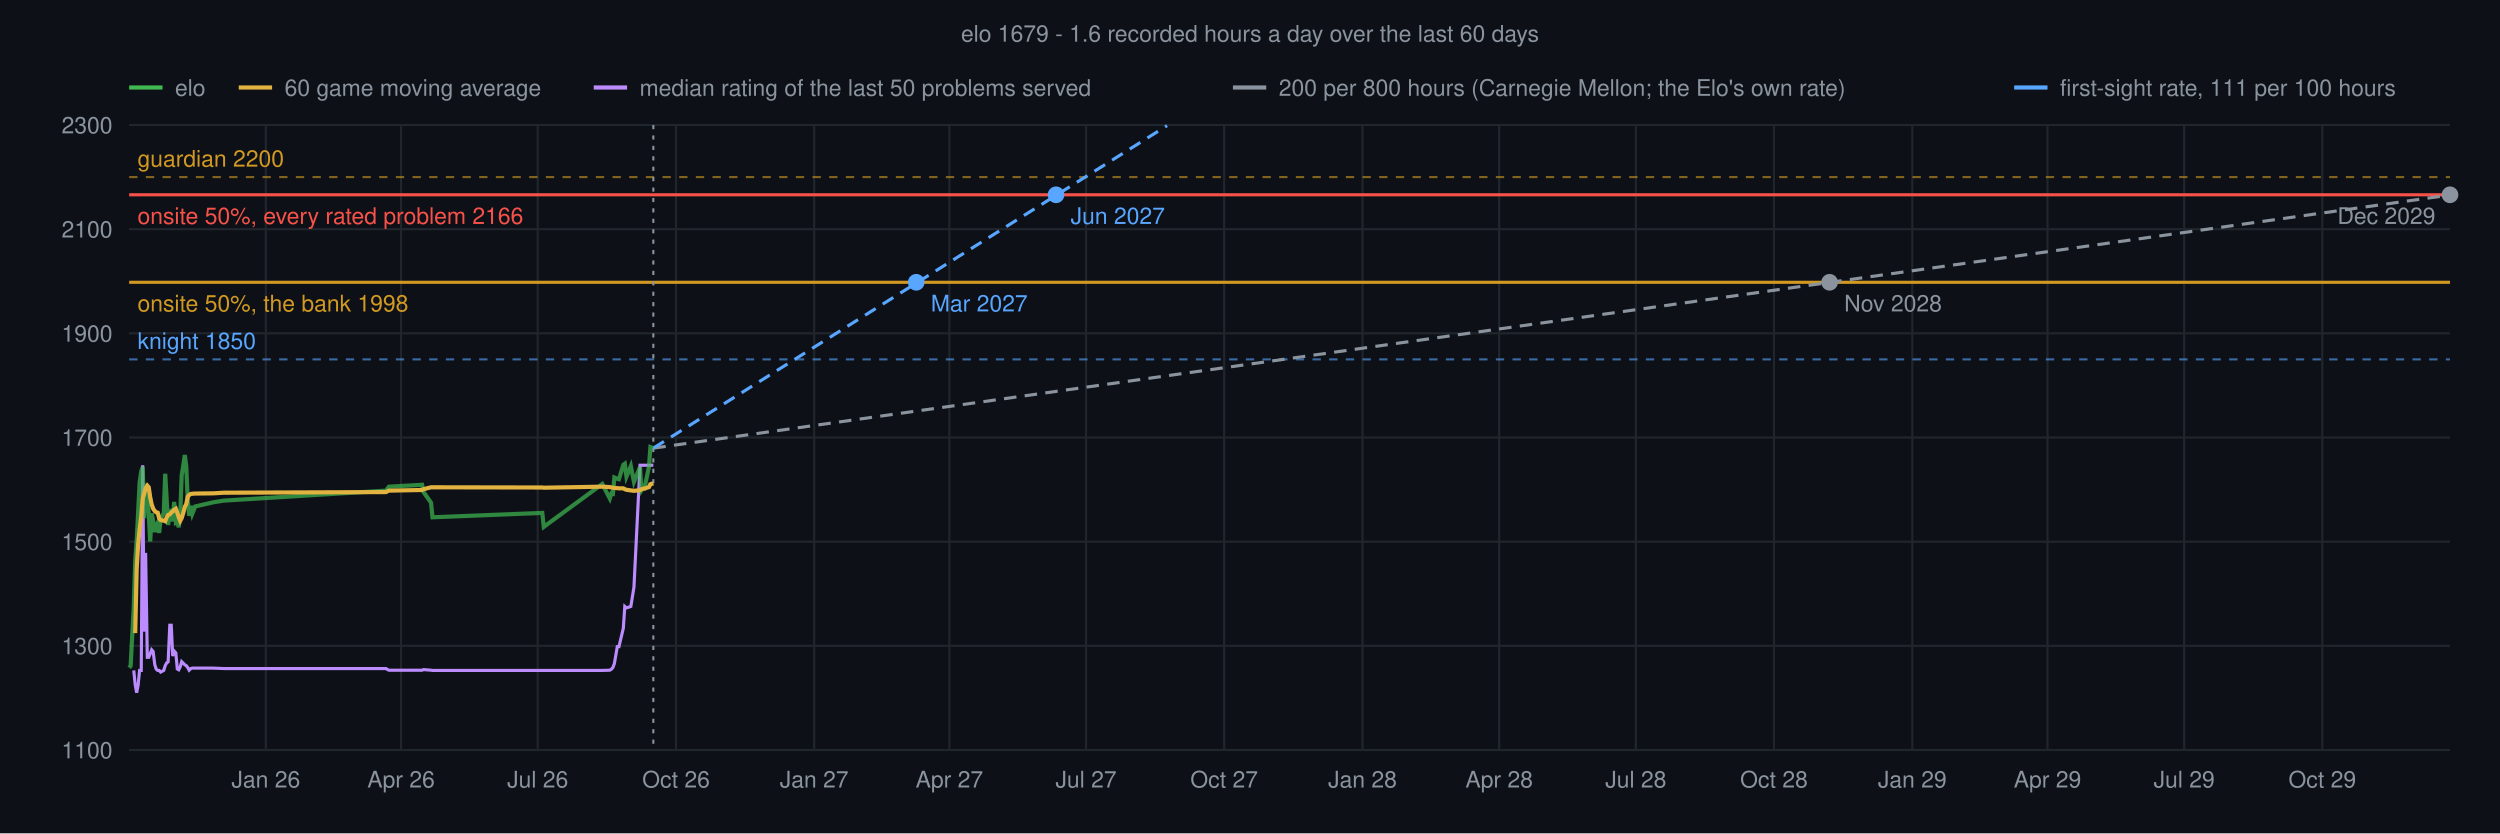
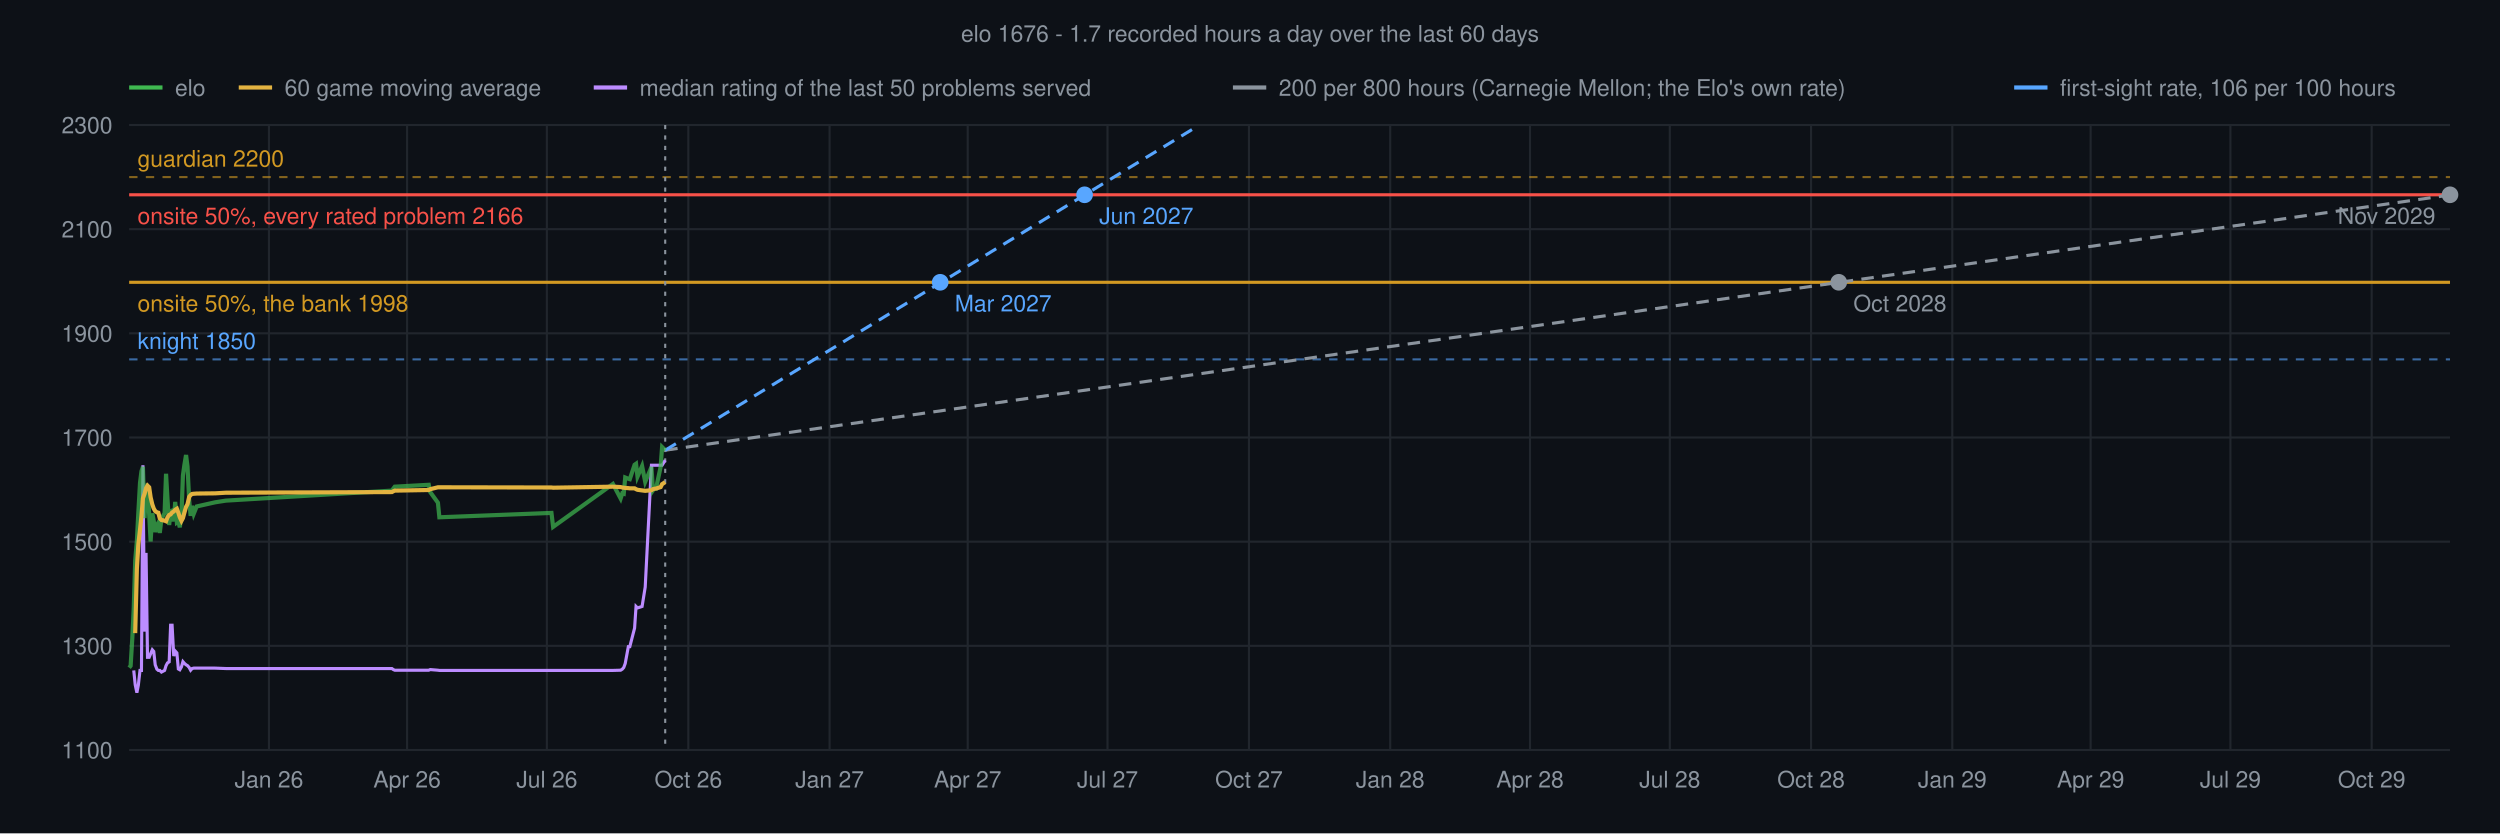
<svg xmlns="http://www.w3.org/2000/svg" viewBox="0 0 1200 400" font-family="Helvetica,sans-serif">
  <rect width="1200" height="400" fill="#0d1117" />
-   <text x="600" y="20" text-anchor="middle" font-size="11" fill="#8b949e">elo 1679 - 1.6 recorded hours a day over the last 60 days</text>
+   <text x="600" y="20" text-anchor="middle" font-size="11" fill="#8b949e">elo 1676 - 1.7 recorded hours a day over the last 60 days</text>
  <line x1="62" y1="360.0" x2="1176" y2="360.0" stroke="#21262d" stroke-width="1" />
  <text x="54" y="364.0" text-anchor="end" font-size="11" fill="#8b949e">1100</text>
  <line x1="62" y1="310.0" x2="1176" y2="310.0" stroke="#21262d" stroke-width="1" />
  <text x="54" y="314.0" text-anchor="end" font-size="11" fill="#8b949e">1300</text>
  <line x1="62" y1="260.0" x2="1176" y2="260.0" stroke="#21262d" stroke-width="1" />
  <text x="54" y="264.0" text-anchor="end" font-size="11" fill="#8b949e">1500</text>
  <line x1="62" y1="210.0" x2="1176" y2="210.0" stroke="#21262d" stroke-width="1" />
  <text x="54" y="214.0" text-anchor="end" font-size="11" fill="#8b949e">1700</text>
  <line x1="62" y1="160.0" x2="1176" y2="160.0" stroke="#21262d" stroke-width="1" />
  <text x="54" y="164.0" text-anchor="end" font-size="11" fill="#8b949e">1900</text>
  <line x1="62" y1="110.0" x2="1176" y2="110.0" stroke="#21262d" stroke-width="1" />
  <text x="54" y="114.0" text-anchor="end" font-size="11" fill="#8b949e">2100</text>
  <line x1="62" y1="60.0" x2="1176" y2="60.0" stroke="#21262d" stroke-width="1" />
  <text x="54" y="64.0" text-anchor="end" font-size="11" fill="#8b949e">2300</text>
-   <line x1="127.6" y1="60" x2="127.6" y2="360" stroke="#21262d" stroke-width="1" />
-   <text x="127.6" y="378" text-anchor="middle" font-size="11" fill="#8b949e">Jan 26</text>
-   <line x1="192.5" y1="60" x2="192.5" y2="360" stroke="#21262d" stroke-width="1" />
-   <text x="192.5" y="378" text-anchor="middle" font-size="11" fill="#8b949e">Apr 26</text>
-   <line x1="258.1" y1="60" x2="258.1" y2="360" stroke="#21262d" stroke-width="1" />
-   <text x="258.1" y="378" text-anchor="middle" font-size="11" fill="#8b949e">Jul 26</text>
-   <line x1="324.5" y1="60" x2="324.5" y2="360" stroke="#21262d" stroke-width="1" />
-   <text x="324.5" y="378" text-anchor="middle" font-size="11" fill="#8b949e">Oct 26</text>
-   <line x1="390.8" y1="60" x2="390.8" y2="360" stroke="#21262d" stroke-width="1" />
-   <text x="390.8" y="378" text-anchor="middle" font-size="11" fill="#8b949e">Jan 27</text>
-   <line x1="455.7" y1="60" x2="455.7" y2="360" stroke="#21262d" stroke-width="1" />
-   <text x="455.7" y="378" text-anchor="middle" font-size="11" fill="#8b949e">Apr 27</text>
-   <line x1="521.3" y1="60" x2="521.3" y2="360" stroke="#21262d" stroke-width="1" />
-   <text x="521.3" y="378" text-anchor="middle" font-size="11" fill="#8b949e">Jul 27</text>
-   <line x1="587.6" y1="60" x2="587.6" y2="360" stroke="#21262d" stroke-width="1" />
-   <text x="587.6" y="378" text-anchor="middle" font-size="11" fill="#8b949e">Oct 27</text>
-   <line x1="654.0" y1="60" x2="654.0" y2="360" stroke="#21262d" stroke-width="1" />
-   <text x="654.0" y="378" text-anchor="middle" font-size="11" fill="#8b949e">Jan 28</text>
-   <line x1="719.6" y1="60" x2="719.6" y2="360" stroke="#21262d" stroke-width="1" />
-   <text x="719.6" y="378" text-anchor="middle" font-size="11" fill="#8b949e">Apr 28</text>
-   <line x1="785.2" y1="60" x2="785.2" y2="360" stroke="#21262d" stroke-width="1" />
-   <text x="785.2" y="378" text-anchor="middle" font-size="11" fill="#8b949e">Jul 28</text>
-   <line x1="851.5" y1="60" x2="851.5" y2="360" stroke="#21262d" stroke-width="1" />
-   <text x="851.5" y="378" text-anchor="middle" font-size="11" fill="#8b949e">Oct 28</text>
-   <line x1="917.9" y1="60" x2="917.9" y2="360" stroke="#21262d" stroke-width="1" />
-   <text x="917.9" y="378" text-anchor="middle" font-size="11" fill="#8b949e">Jan 29</text>
-   <line x1="982.8" y1="60" x2="982.8" y2="360" stroke="#21262d" stroke-width="1" />
-   <text x="982.8" y="378" text-anchor="middle" font-size="11" fill="#8b949e">Apr 29</text>
-   <line x1="1048.4" y1="60" x2="1048.4" y2="360" stroke="#21262d" stroke-width="1" />
-   <text x="1048.4" y="378" text-anchor="middle" font-size="11" fill="#8b949e">Jul 29</text>
-   <line x1="1114.7" y1="60" x2="1114.7" y2="360" stroke="#21262d" stroke-width="1" />
-   <text x="1114.7" y="378" text-anchor="middle" font-size="11" fill="#8b949e">Oct 29</text>
+   <line x1="129.1" y1="60" x2="129.1" y2="360" stroke="#21262d" stroke-width="1" />
+   <text x="129.1" y="378" text-anchor="middle" font-size="11" fill="#8b949e">Jan 26</text>
+   <line x1="195.4" y1="60" x2="195.4" y2="360" stroke="#21262d" stroke-width="1" />
+   <text x="195.4" y="378" text-anchor="middle" font-size="11" fill="#8b949e">Apr 26</text>
+   <line x1="262.5" y1="60" x2="262.5" y2="360" stroke="#21262d" stroke-width="1" />
+   <text x="262.5" y="378" text-anchor="middle" font-size="11" fill="#8b949e">Jul 26</text>
+   <line x1="330.4" y1="60" x2="330.4" y2="360" stroke="#21262d" stroke-width="1" />
+   <text x="330.4" y="378" text-anchor="middle" font-size="11" fill="#8b949e">Oct 26</text>
+   <line x1="398.2" y1="60" x2="398.2" y2="360" stroke="#21262d" stroke-width="1" />
+   <text x="398.2" y="378" text-anchor="middle" font-size="11" fill="#8b949e">Jan 27</text>
+   <line x1="464.5" y1="60" x2="464.5" y2="360" stroke="#21262d" stroke-width="1" />
+   <text x="464.5" y="378" text-anchor="middle" font-size="11" fill="#8b949e">Apr 27</text>
+   <line x1="531.6" y1="60" x2="531.6" y2="360" stroke="#21262d" stroke-width="1" />
+   <text x="531.6" y="378" text-anchor="middle" font-size="11" fill="#8b949e">Jul 27</text>
+   <line x1="599.5" y1="60" x2="599.5" y2="360" stroke="#21262d" stroke-width="1" />
+   <text x="599.5" y="378" text-anchor="middle" font-size="11" fill="#8b949e">Oct 27</text>
+   <line x1="667.3" y1="60" x2="667.3" y2="360" stroke="#21262d" stroke-width="1" />
+   <text x="667.3" y="378" text-anchor="middle" font-size="11" fill="#8b949e">Jan 28</text>
+   <line x1="734.4" y1="60" x2="734.4" y2="360" stroke="#21262d" stroke-width="1" />
+   <text x="734.4" y="378" text-anchor="middle" font-size="11" fill="#8b949e">Apr 28</text>
+   <line x1="801.5" y1="60" x2="801.5" y2="360" stroke="#21262d" stroke-width="1" />
+   <text x="801.5" y="378" text-anchor="middle" font-size="11" fill="#8b949e">Jul 28</text>
+   <line x1="869.3" y1="60" x2="869.3" y2="360" stroke="#21262d" stroke-width="1" />
+   <text x="869.3" y="378" text-anchor="middle" font-size="11" fill="#8b949e">Oct 28</text>
+   <line x1="937.1" y1="60" x2="937.1" y2="360" stroke="#21262d" stroke-width="1" />
+   <text x="937.1" y="378" text-anchor="middle" font-size="11" fill="#8b949e">Jan 29</text>
+   <line x1="1003.5" y1="60" x2="1003.5" y2="360" stroke="#21262d" stroke-width="1" />
+   <text x="1003.5" y="378" text-anchor="middle" font-size="11" fill="#8b949e">Apr 29</text>
+   <line x1="1070.6" y1="60" x2="1070.6" y2="360" stroke="#21262d" stroke-width="1" />
+   <text x="1070.6" y="378" text-anchor="middle" font-size="11" fill="#8b949e">Jul 29</text>
+   <line x1="1138.4" y1="60" x2="1138.4" y2="360" stroke="#21262d" stroke-width="1" />
+   <text x="1138.4" y="378" text-anchor="middle" font-size="11" fill="#8b949e">Oct 29</text>
  <line x1="62" y1="85.0" x2="1176" y2="85.0" stroke="#d29922" stroke-width="1" stroke-dasharray="4 4" stroke-opacity="0.6" />
  <text x="66" y="80.0" font-size="11" fill="#d29922">guardian 2200</text>
  <line x1="62" y1="172.5" x2="1176" y2="172.5" stroke="#58a6ff" stroke-width="1" stroke-dasharray="4 4" stroke-opacity="0.6" />
  <text x="66" y="167.5" font-size="11" fill="#58a6ff">knight 1850</text>
  <line x1="62" y1="135.5" x2="1176" y2="135.5" stroke="#d29922" stroke-width="1.5" />
  <text x="66" y="149.5" font-size="11" fill="#d29922">onsite 50%, the bank 1998</text>
  <line x1="62" y1="93.5" x2="1176" y2="93.5" stroke="#f85149" stroke-width="1.5" />
  <text x="66" y="107.5" font-size="11" fill="#f85149">onsite 50%, every rated problem 2166</text>
-   <line x1="313.6" y1="60" x2="313.6" y2="360" stroke="#8b949e" stroke-width="1" stroke-dasharray="2 3" />
-   <line x1="313.6" y1="215.1" x2="1176.0" y2="93.6" stroke="#8b949e" stroke-width="1.5" stroke-dasharray="6 4" />
-   <circle cx="878.2" cy="135.5" r="4" fill="#8b949e" />
-   <text x="885.2" y="149.5" text-anchor="start" font-size="11" fill="#8b949e">Nov 2028</text>
+   <line x1="319.3" y1="60" x2="319.3" y2="360" stroke="#8b949e" stroke-width="1" stroke-dasharray="2 3" />
+   <line x1="319.3" y1="216.1" x2="1176.0" y2="93.6" stroke="#8b949e" stroke-width="1.5" stroke-dasharray="6 4" />
+   <circle cx="882.6" cy="135.5" r="4" fill="#8b949e" />
+   <text x="889.6" y="149.5" text-anchor="start" font-size="11" fill="#8b949e">Oct 2028</text>
  <circle cx="1176.0" cy="93.5" r="4" fill="#8b949e" />
-   <text x="1169.0" y="107.5" text-anchor="end" font-size="11" fill="#8b949e">Dec 2029</text>
-   <line x1="313.6" y1="215.1" x2="560.2" y2="60.3" stroke="#58a6ff" stroke-width="1.5" stroke-dasharray="6 4" />
-   <circle cx="439.8" cy="135.5" r="4" fill="#58a6ff" />
-   <text x="446.8" y="149.5" text-anchor="start" font-size="11" fill="#58a6ff">Mar 2027</text>
-   <circle cx="506.9" cy="93.5" r="4" fill="#58a6ff" />
-   <text x="513.9" y="107.5" text-anchor="start" font-size="11" fill="#58a6ff">Jun 2027</text>
-   <polyline points="64.2,321.8 64.9,328.7 65.6,332.5 66.3,328.9 67.0,321.8 67.8,321.8 68.5,223.3 69.2,303.2 69.9,265.4 70.7,315.5 71.4,315.5 72.1,313.8 72.8,311.9 73.5,312.7 74.3,319.1 75.0,321.2 75.7,321.8 76.4,321.8 77.1,322.6 78.6,321.8 79.3,319.5 80.0,318.2 80.7,317.7 81.5,300.1 82.2,300.1 82.9,314.9 83.6,312.5 84.4,313.4 85.1,321.1 85.8,321.5 86.5,320.1 87.2,317.6 88.0,318.4 88.7,319.1 89.4,319.5 90.1,320.4 90.8,321.7 91.6,320.9 92.3,320.7 93.7,320.7 102.4,320.7 107.4,320.9 185.3,320.9 186.0,321.4 186.7,321.7 202.6,321.7 203.3,321.4 206.9,321.7 207.6,321.8 260.3,321.8 261.0,321.8 289.1,321.8 292.7,321.7 293.5,321.2 294.2,320.4 294.9,318.5 296.3,310.4 297.1,310.4 299.2,301.5 299.9,291.1 300.7,291.8 302.8,291.1 304.3,281.8 307.2,223.3 307.9,223.3 308.6,223.3 309.3,223.3 311.5,223.3 312.2,223.3 313.6,223.3" fill="none" stroke="#bc8cff" stroke-width="1.5" />
-   <polyline points="62.0,320.5 62.7,319.6 63.4,306.5 64.2,291.7 64.9,269.0 65.6,259.6 66.3,246.0 67.0,231.8 67.8,226.2 68.5,224.1 69.2,248.7 69.9,232.2 70.7,234.8 71.4,246.9 72.1,259.9 72.8,246.4 73.5,250.0 74.3,255.4 75.0,252.1 75.7,250.9 76.4,255.8 77.1,249.0 78.6,246.3 79.3,227.4 80.0,239.6 80.7,252.0 81.5,245.5 82.2,245.1 82.9,250.3 83.6,240.9 84.4,250.8 85.1,250.3 85.8,253.1 86.5,247.4 87.2,228.2 88.0,223.2 88.7,218.4 89.4,223.9 90.1,240.0 90.8,247.6 91.6,242.8 92.3,246.6 93.7,243.1 102.4,241.1 107.4,240.3 185.3,235.5 186.0,234.5 186.7,233.6 202.6,232.7 203.3,236.2 206.9,241.3 207.6,248.3 260.3,246.2 261.0,252.9 289.1,232.3 292.7,239.3 293.5,236.8 294.2,237.0 294.9,229.2 296.3,229.8 297.1,230.0 299.2,223.1 299.9,222.6 300.7,228.8 302.8,223.7 304.3,231.3 307.2,224.2 307.9,235.4 308.6,234.4 309.3,234.5 311.5,224.1 312.2,214.6 313.6,215.1" fill="none" stroke="#3fb950" stroke-width="2" stroke-opacity="0.7" />
-   <polyline points="64.9,303.9 65.6,273.1 66.3,261.4 67.0,254.4 67.8,247.7 68.5,239.2 69.2,237.0 69.9,234.3 70.7,233.1 71.4,233.9 72.1,238.7 72.8,242.1 73.5,244.1 74.3,245.3 75.0,245.9 75.7,246.1 76.4,248.8 77.1,249.6 78.6,249.9 79.3,250.2 80.0,248.3 80.7,247.2 81.5,246.9 82.2,246.0 82.9,245.5 83.6,244.7 84.4,244.2 85.1,246.1 85.8,248.3 86.5,250.0 87.2,248.7 88.0,246.1 88.7,243.3 89.4,242.0 90.1,238.5 90.8,237.6 91.6,237.1 92.3,237.0 93.7,236.9 102.4,236.8 107.4,236.5 185.3,236.2 186.0,235.8 186.7,235.5 202.6,235.2 203.3,234.8 206.9,233.9 207.6,233.9 260.3,234.0 261.0,234.1 289.1,233.6 292.7,233.8 293.5,234.0 294.2,234.1 294.9,234.2 296.3,234.3 297.1,234.4 299.2,234.4 299.9,234.8 300.7,235.1 302.8,235.4 304.3,235.6 307.2,235.3 307.9,234.8 308.6,234.6 309.3,234.5 311.5,233.8 312.2,232.4 313.6,232.0" fill="none" stroke="#e3b341" stroke-width="2" />
+   <text x="1169.0" y="107.5" text-anchor="end" font-size="11" fill="#8b949e">Nov 2029</text>
+   <line x1="319.3" y1="216.1" x2="575.1" y2="60.4" stroke="#58a6ff" stroke-width="1.5" stroke-dasharray="6 4" />
+   <circle cx="451.3" cy="135.5" r="4" fill="#58a6ff" />
+   <text x="458.3" y="149.5" text-anchor="start" font-size="11" fill="#58a6ff">Mar 2027</text>
+   <circle cx="520.6" cy="93.5" r="4" fill="#58a6ff" />
+   <text x="527.6" y="107.5" text-anchor="start" font-size="11" fill="#58a6ff">Jun 2027</text>
+   <polyline points="64.2,321.8 64.9,328.7 65.7,332.5 66.4,328.9 67.2,321.8 67.9,321.8 68.6,223.3 69.4,303.2 70.1,265.4 70.8,315.5 71.6,315.5 72.3,313.8 73.1,311.9 73.8,312.7 74.5,319.1 75.3,321.2 76.0,321.8 76.7,321.8 77.5,322.6 79.0,321.8 79.7,319.5 80.4,318.2 81.2,317.7 81.9,300.1 82.6,300.1 83.4,314.9 84.1,312.5 84.9,313.4 85.6,321.1 86.3,321.5 87.1,320.1 87.8,317.6 88.5,318.4 89.3,319.1 90.0,319.5 90.8,320.4 91.5,321.7 92.2,320.9 93.0,320.7 94.4,320.7 103.3,320.7 108.4,320.9 188.1,320.9 188.8,321.4 189.5,321.7 205.8,321.7 206.5,321.4 210.2,321.7 210.9,321.8 264.7,321.8 265.5,321.8 294.2,321.8 297.9,321.7 298.7,321.2 299.4,320.4 300.1,318.5 301.6,310.4 302.3,310.4 304.6,301.5 305.3,291.1 306.0,291.8 308.2,291.1 309.7,281.8 312.7,223.3 313.4,223.3 314.1,223.3 314.9,223.3 317.1,223.3 317.8,223.3 319.3,220.9" fill="none" stroke="#bc8cff" stroke-width="1.5" />
+   <polyline points="62.0,320.5 62.7,319.6 63.5,306.5 64.2,291.7 64.9,269.0 65.7,259.6 66.4,246.0 67.2,231.8 67.9,226.2 68.6,224.1 69.4,248.7 70.1,232.2 70.8,234.8 71.6,246.9 72.3,259.9 73.1,246.4 73.8,250.0 74.5,255.4 75.3,252.1 76.0,250.9 76.7,255.8 77.5,249.0 79.0,246.3 79.7,227.4 80.4,239.6 81.2,252.0 81.9,245.5 82.6,245.1 83.4,250.3 84.1,240.9 84.9,250.8 85.6,250.3 86.3,253.1 87.1,247.4 87.8,228.2 88.5,223.2 89.3,218.4 90.0,223.9 90.8,240.0 91.5,247.6 92.2,242.8 93.0,246.6 94.4,243.1 103.3,241.1 108.4,240.3 188.1,235.5 188.8,234.5 189.5,233.6 205.8,232.7 206.5,236.2 210.2,241.3 210.9,248.3 264.7,246.2 265.5,252.9 294.2,232.3 297.9,239.3 298.7,236.8 299.4,237.0 300.1,229.2 301.6,229.8 302.3,230.0 304.6,223.1 305.3,222.6 306.0,228.8 308.2,223.7 309.7,231.3 312.7,224.2 313.4,235.4 314.1,234.4 314.9,234.5 317.1,224.1 317.8,214.6 319.3,216.1" fill="none" stroke="#3fb950" stroke-width="2" stroke-opacity="0.7" />
+   <polyline points="64.9,303.9 65.7,273.1 66.4,261.4 67.2,254.4 67.9,247.7 68.6,239.2 69.4,237.0 70.1,234.3 70.8,233.1 71.6,233.9 72.3,238.7 73.1,242.1 73.8,244.1 74.5,245.3 75.3,245.9 76.0,246.1 76.7,248.8 77.5,249.6 79.0,249.9 79.7,250.2 80.4,248.3 81.2,247.2 81.9,246.9 82.6,246.0 83.4,245.5 84.1,244.7 84.9,244.2 85.6,246.1 86.3,248.3 87.1,250.0 87.8,248.7 88.5,246.1 89.3,243.3 90.0,242.0 90.8,238.5 91.5,237.6 92.2,237.1 93.0,237.0 94.4,236.9 103.3,236.8 108.4,236.5 188.1,236.2 188.8,235.8 189.5,235.5 205.8,235.2 206.5,234.8 210.2,233.9 210.9,233.9 264.7,234.0 265.5,234.1 294.2,233.6 297.9,233.8 298.7,234.0 299.4,234.1 300.1,234.2 301.6,234.3 302.3,234.4 304.6,234.4 305.3,234.8 306.0,235.1 308.2,235.4 309.7,235.6 312.7,235.3 313.4,234.8 314.1,234.6 314.9,234.5 317.1,233.8 317.8,232.4 319.3,231.4" fill="none" stroke="#e3b341" stroke-width="2" />
  <line x1="62" y1="42" x2="78" y2="42" stroke="#3fb950" stroke-width="2" />
  <text x="84" y="46" font-size="11" fill="#8b949e">elo</text>
  <line x1="114.6" y1="42" x2="130.6" y2="42" stroke="#e3b341" stroke-width="2" />
  <text x="136.6" y="46" font-size="11" fill="#8b949e">60 game moving average</text>
  <line x1="285.0" y1="42" x2="301.0" y2="42" stroke="#bc8cff" stroke-width="2" />
  <text x="307.0" y="46" font-size="11" fill="#8b949e">median rating of the last 50 problems served</text>
  <line x1="591.8" y1="42" x2="607.8" y2="42" stroke="#8b949e" stroke-width="2" />
  <text x="613.8" y="46" font-size="11" fill="#8b949e">200 per 800 hours (Carnegie Mellon; the Elo's own rate)</text>
  <line x1="966.8" y1="42" x2="982.8" y2="42" stroke="#58a6ff" stroke-width="2" />
-   <text x="988.8" y="46" font-size="11" fill="#8b949e">first-sight rate, 111 per 100 hours</text>
+   <text x="988.8" y="46" font-size="11" fill="#8b949e">first-sight rate, 106 per 100 hours</text>
</svg>
